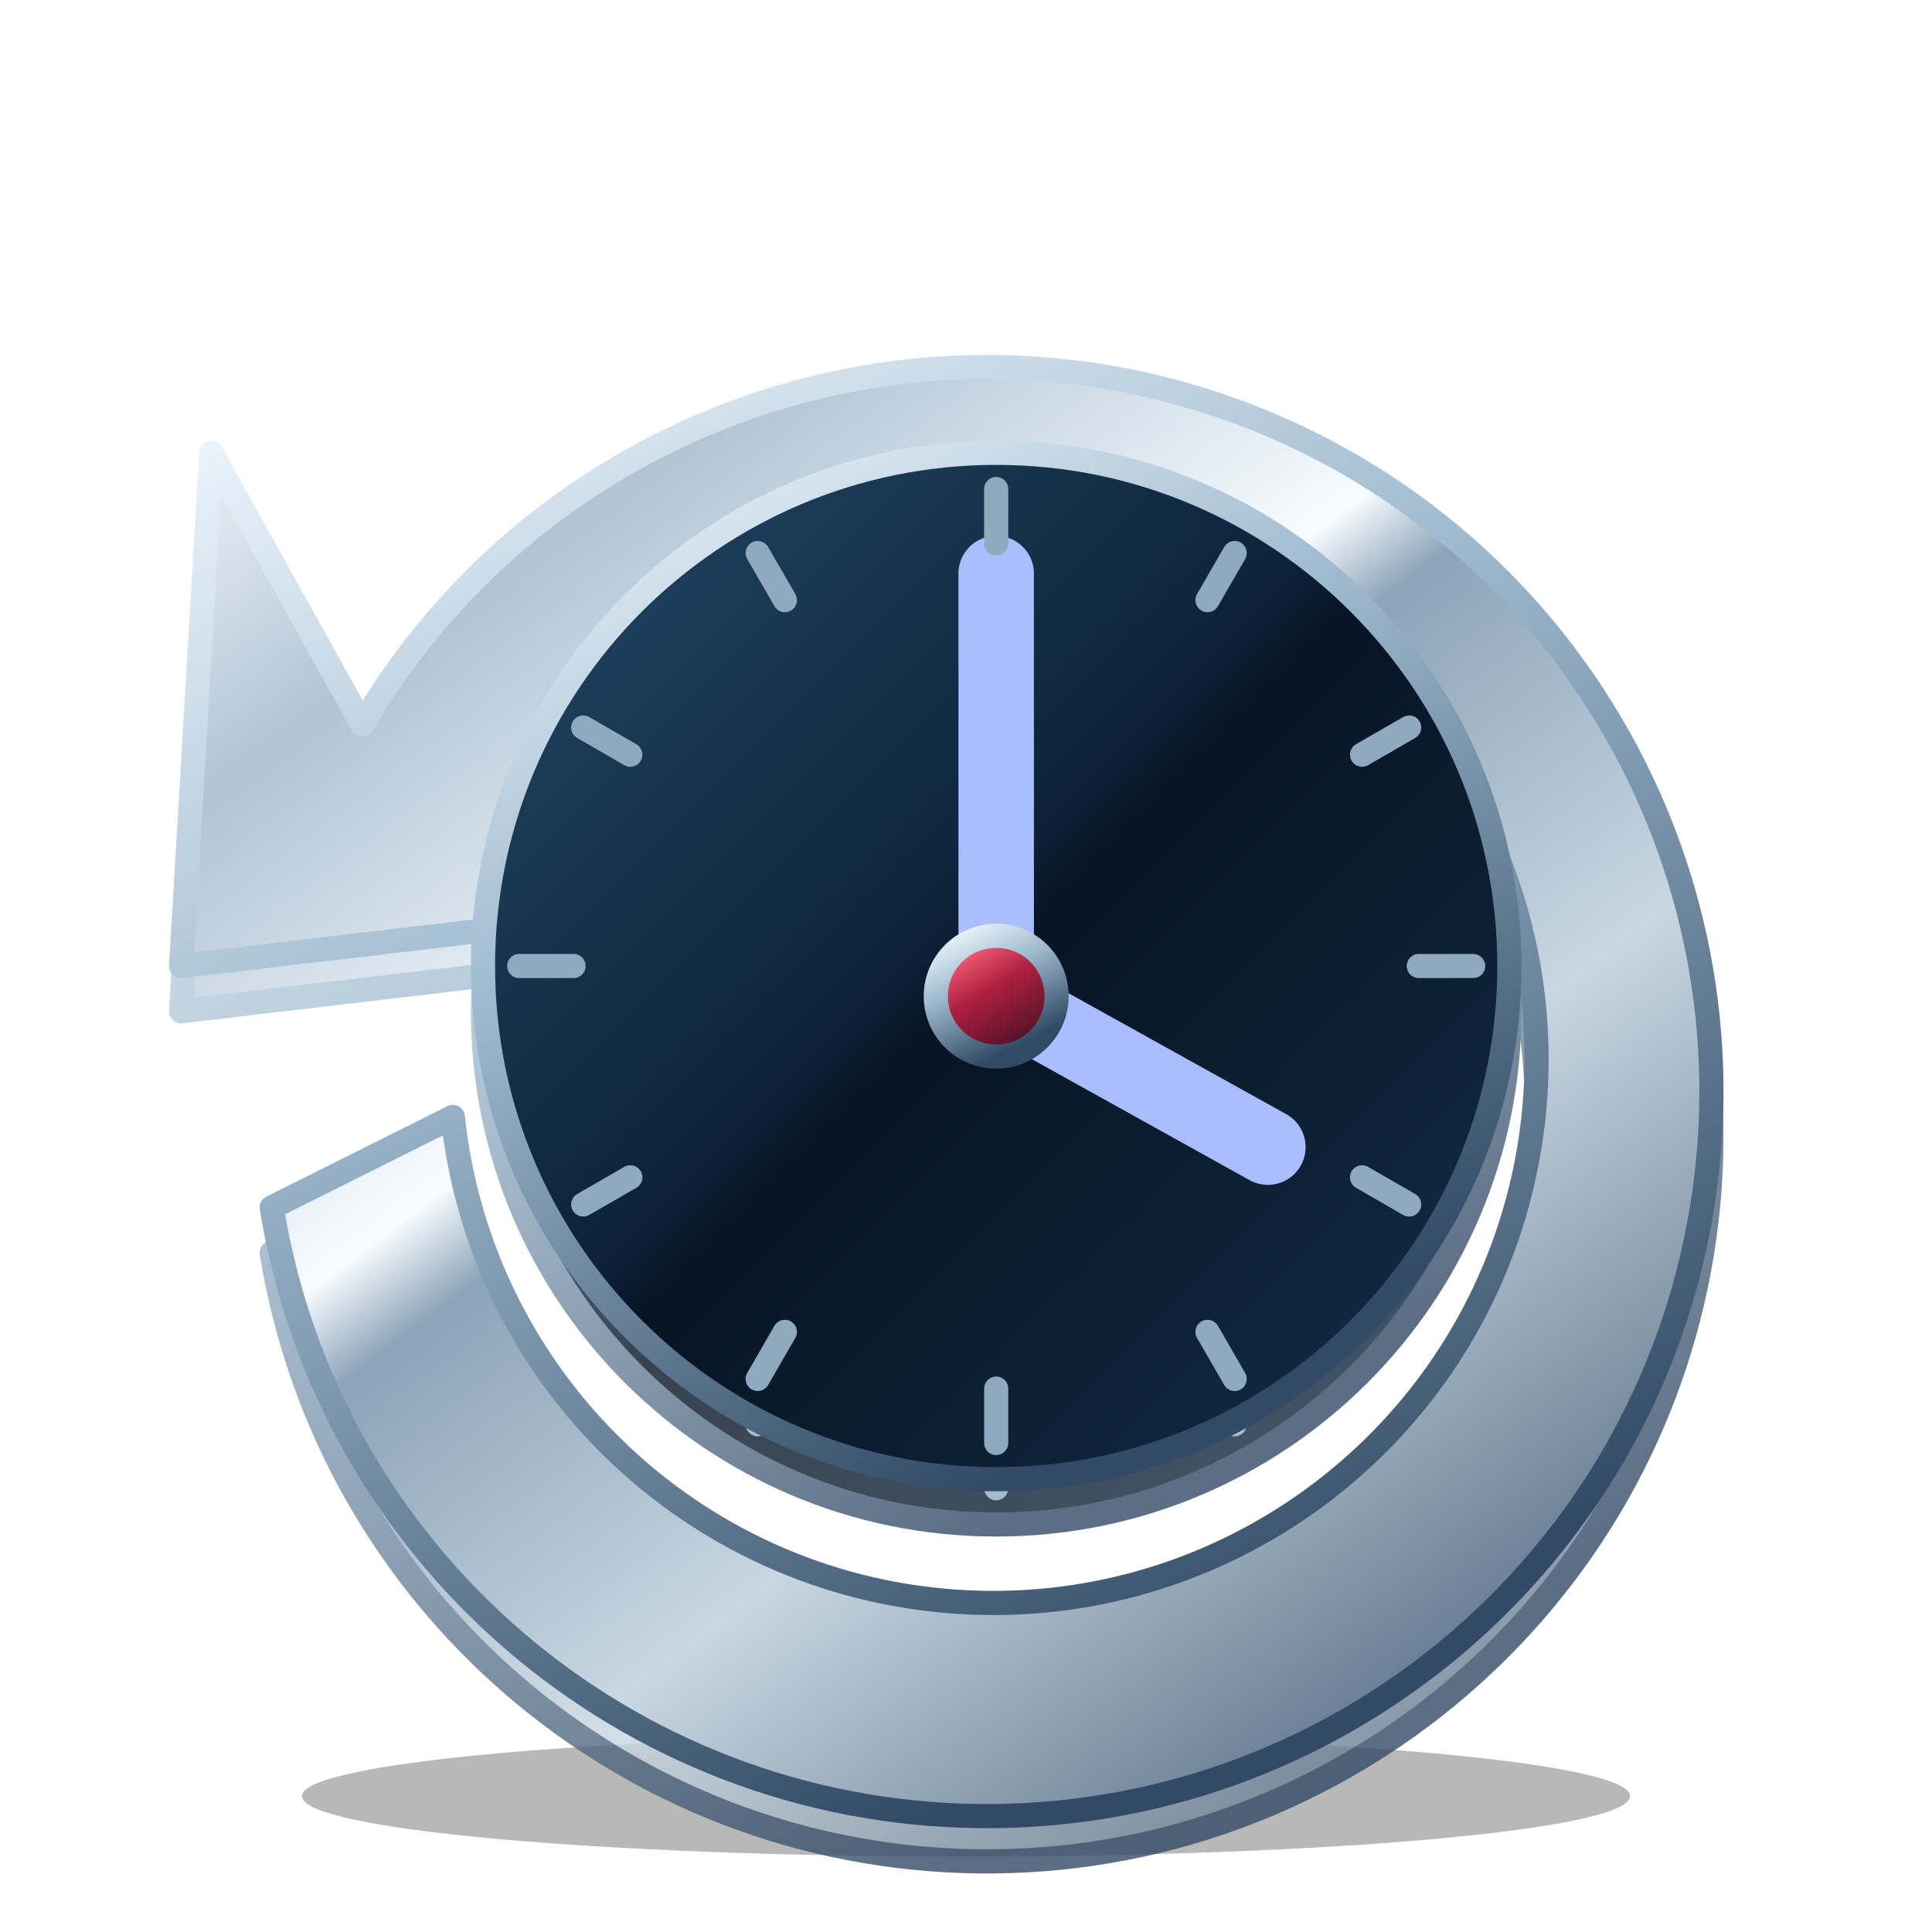
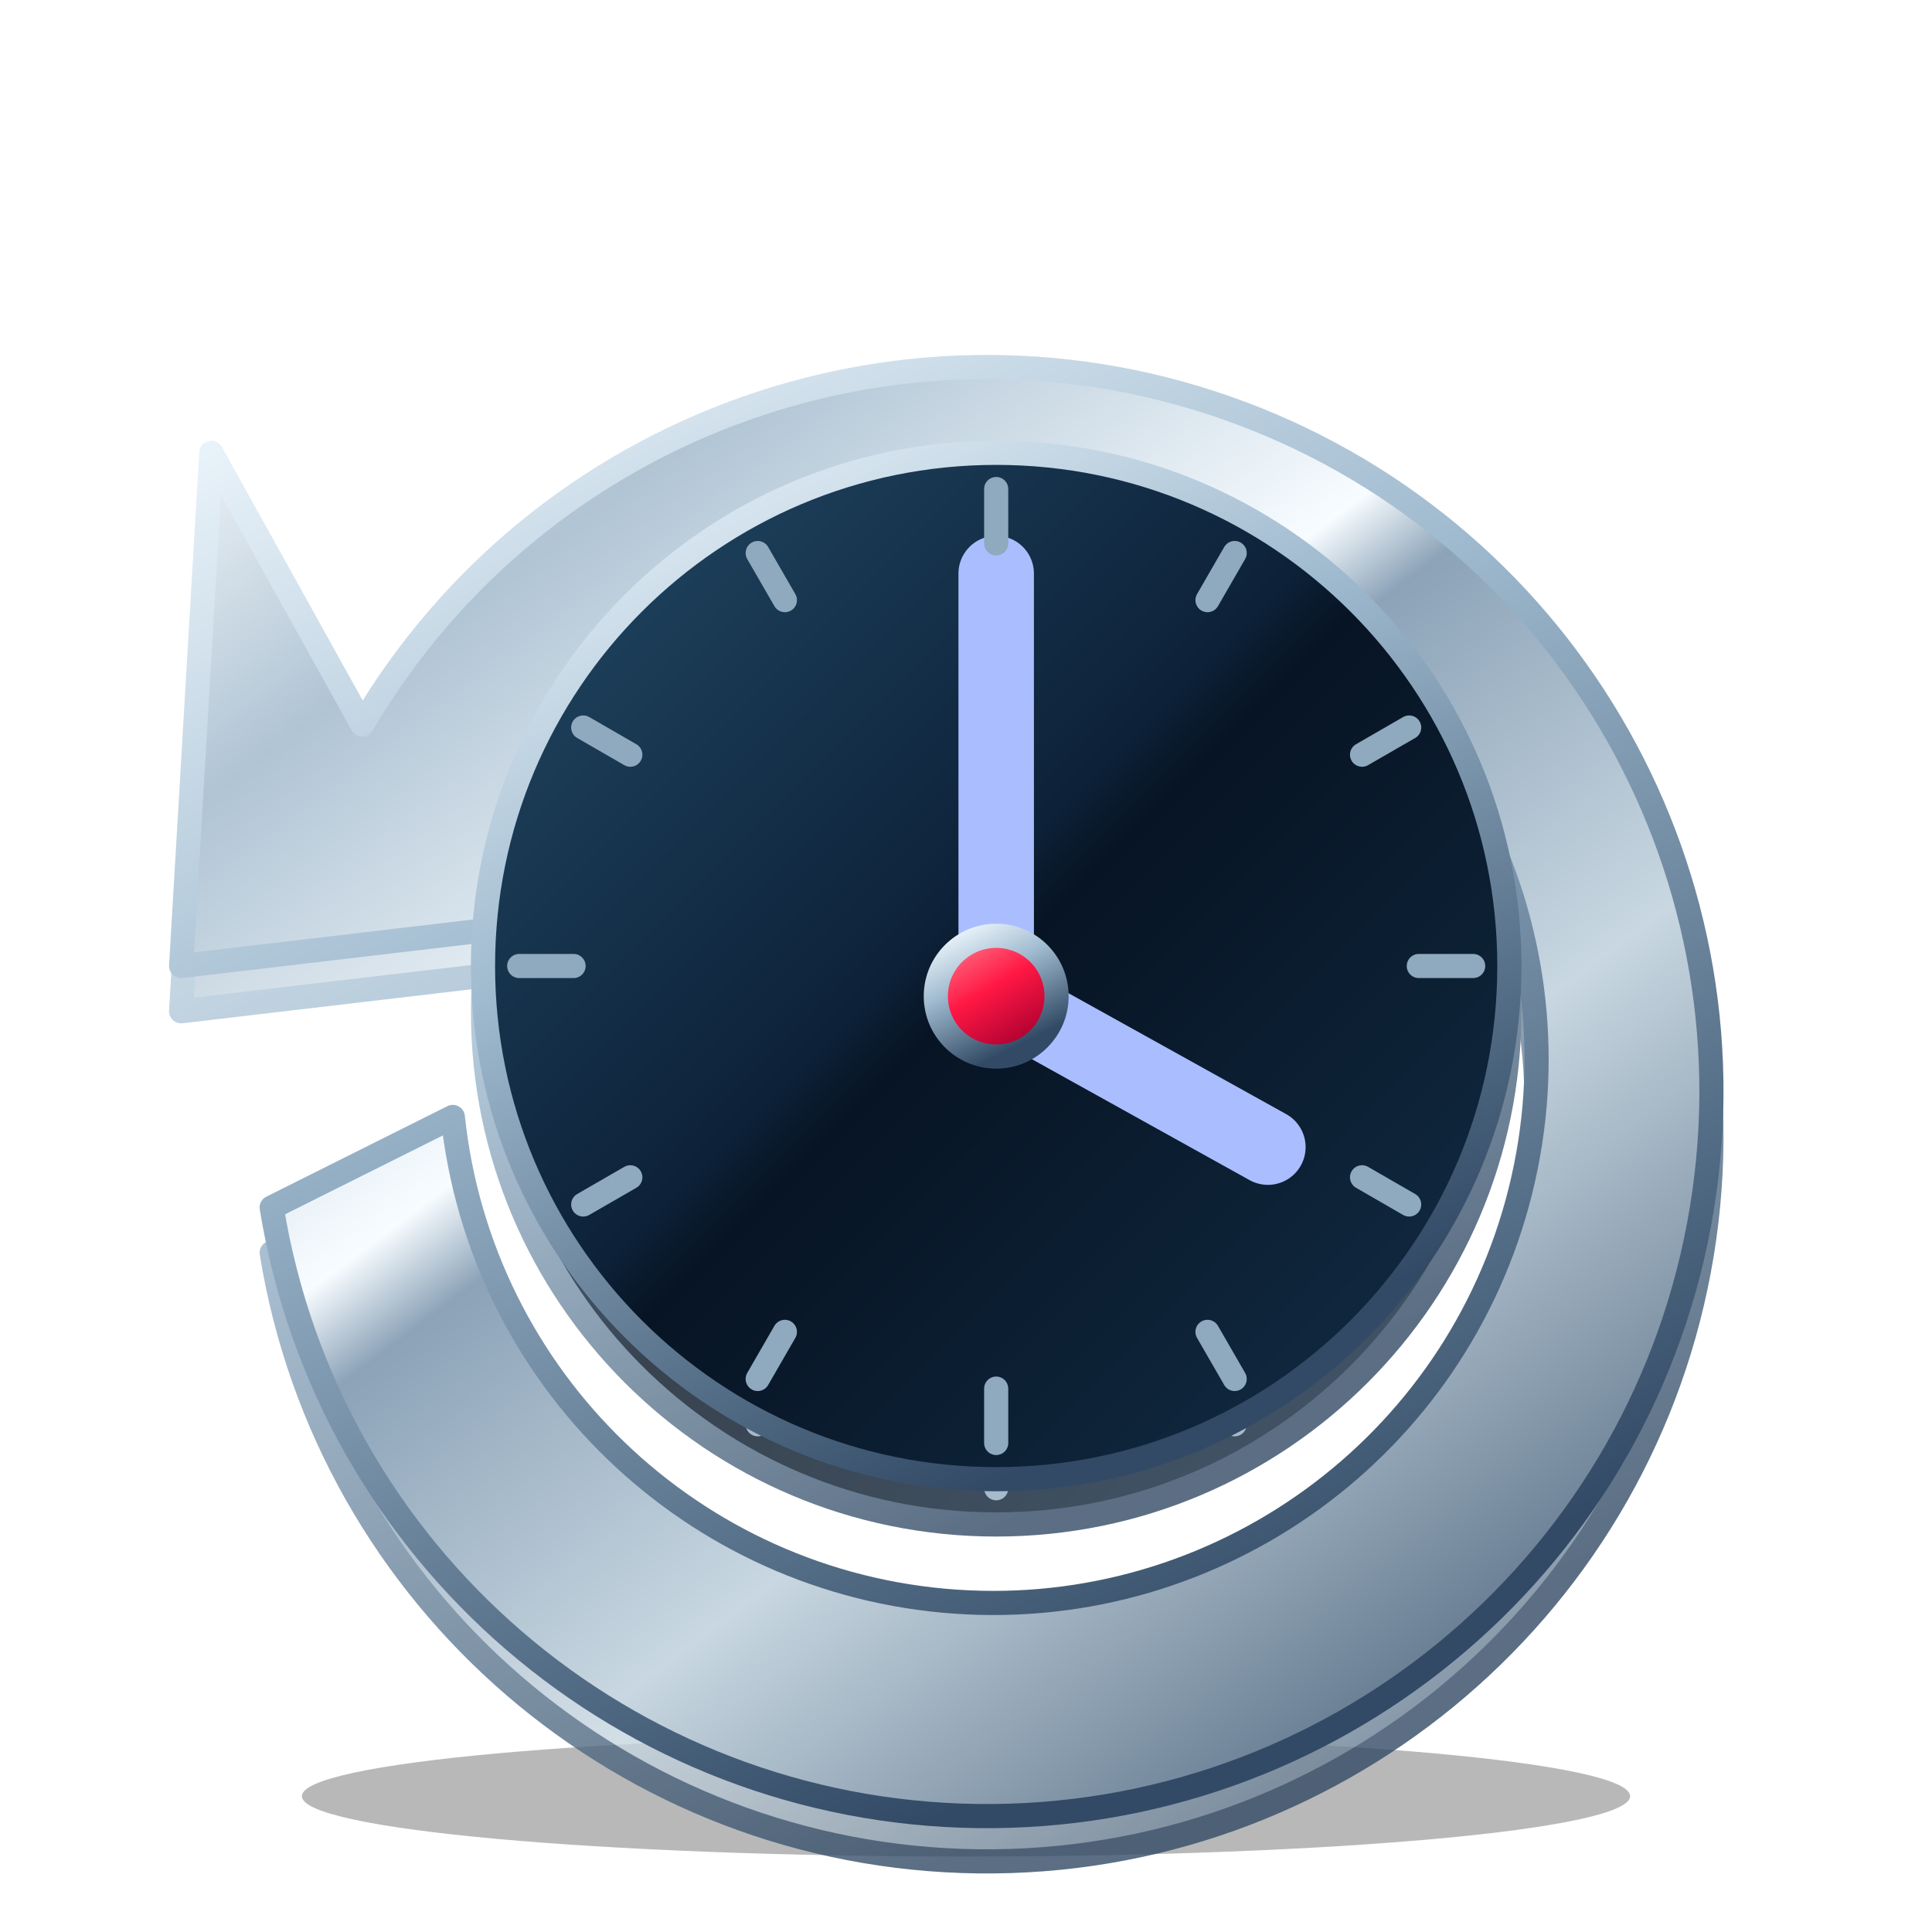
<svg xmlns="http://www.w3.org/2000/svg" width="64" height="64" viewBox="0 0 64 64">
  <defs>
    <linearGradient id="silver" x1="0" y1="0" x2=".8" y2="1">
      <stop stop-color="#FCFEFF" />
      <stop offset=".19" stop-color="#B0C4D4" />
      <stop offset=".43" stop-color="#F7FCFF" />
      <stop offset=".48" stop-color="#8CA3B8" />
      <stop offset=".7" stop-color="#C8D7E1" />
      <stop offset="1" stop-color="#536A82" />
    </linearGradient>
    <linearGradient id="edge" x2=".5" y2="1">
      <stop stop-color="#F2FAFF" />
      <stop offset=".44" stop-color="#9DB8CD" />
      <stop offset="1" stop-color="#324A65" />
    </linearGradient>
    <linearGradient id="blue" x1=".1" y1="0" x2=".8" y2="1">
      <stop stop-color="#AAB8FF" />
      <stop offset=".26" stop-color="#657EE6" />
      <stop offset=".5" stop-color="#344DAD" />
      <stop offset=".55" stop-color="#203578" />
      <stop offset="1" stop-color="#101D43" />
    </linearGradient>
    <linearGradient id="red" x2=".6" y2="1">
-       <stop stop-color="#FFB9C3" />
-       <stop offset=".26" stop-color="#E9536D" />
-       <stop offset=".52" stop-color="#AE203F" />
-       <stop offset="1" stop-color="#4C1126" />
+       <stop stop-color="#FFE2EA" />
+       <stop offset=".26" stop-color="#FF526E" />
+       <stop offset=".52" stop-color="#FF1744" />
+       <stop offset="1" stop-color="#A80030" />
    </linearGradient>
    <linearGradient id="glass" x2="1" y2="1">
      <stop stop-color="#244C69" />
      <stop offset=".45" stop-color="#0D2239" />
      <stop offset=".5" stop-color="#071424" />
      <stop offset="1" stop-color="#132F48" />
    </linearGradient>
    <linearGradient id="green" x2=".5" y2="1">
-       <stop stop-color="#AEEDD9" />
-       <stop offset=".5" stop-color="#399E85" />
-       <stop offset="1" stop-color="#123E38" />
+       <stop stop-color="#E0FFEC" />
+       <stop offset=".5" stop-color="#39FF14" />
+       <stop offset="1" stop-color="#078B28" />
    </linearGradient>
    <linearGradient id="amber" x2=".5" y2="1">
      <stop stop-color="#FFF3C7" />
      <stop offset=".4" stop-color="#D7A34A" />
      <stop offset="1" stop-color="#75511D" />
    </linearGradient>
  </defs>
  <ellipse cx="32" cy="59.5" rx="22" ry="2" fill="#000" opacity=".28" />
  <g transform="translate(0 1.5)" opacity=".8">
    <path d="M12 24A24 24 0 1 1 9 40L15 37A18 18 0 1 0 18 25L23 30 6 32 7 15Z" fill="url(#silver)" stroke="url(#edge)" stroke-width="0.8" stroke-linejoin="round" />
    <circle cx="33" cy="32" r="17" fill="url(#glass)" stroke="url(#edge)" stroke-width="0.8" />
    <path d="M33 19v14l9 5" fill="none" stroke="#AABEFF" stroke-width="2.5" opacity="1" stroke-linecap="round" stroke-linejoin="round" />
    <circle cx="33" cy="33" r="2" fill="url(#red)" stroke="url(#edge)" stroke-width="0.8" />
    <path d="M33.00 18.00l0.00 -1.80" fill="none" stroke="#8FA9BE" stroke-width="0.8" opacity="1" stroke-linecap="round" stroke-linejoin="round" />
    <path d="M40.00 19.88l0.90 -1.56" fill="none" stroke="#8FA9BE" stroke-width="0.8" opacity="1" stroke-linecap="round" stroke-linejoin="round" />
    <path d="M45.12 25.00l1.56 -0.90" fill="none" stroke="#8FA9BE" stroke-width="0.8" opacity="1" stroke-linecap="round" stroke-linejoin="round" />
    <path d="M47.00 32.00l1.80 -0.00" fill="none" stroke="#8FA9BE" stroke-width="0.8" opacity="1" stroke-linecap="round" stroke-linejoin="round" />
    <path d="M45.12 39.00l1.56 0.90" fill="none" stroke="#8FA9BE" stroke-width="0.8" opacity="1" stroke-linecap="round" stroke-linejoin="round" />
    <path d="M40.00 44.12l0.90 1.56" fill="none" stroke="#8FA9BE" stroke-width="0.8" opacity="1" stroke-linecap="round" stroke-linejoin="round" />
    <path d="M33.00 46.00l0.00 1.80" fill="none" stroke="#8FA9BE" stroke-width="0.8" opacity="1" stroke-linecap="round" stroke-linejoin="round" />
    <path d="M26.00 44.12l-0.90 1.56" fill="none" stroke="#8FA9BE" stroke-width="0.8" opacity="1" stroke-linecap="round" stroke-linejoin="round" />
    <path d="M20.88 39.00l-1.56 0.90" fill="none" stroke="#8FA9BE" stroke-width="0.8" opacity="1" stroke-linecap="round" stroke-linejoin="round" />
    <path d="M19.00 32.00l-1.80 0.00" fill="none" stroke="#8FA9BE" stroke-width="0.8" opacity="1" stroke-linecap="round" stroke-linejoin="round" />
    <path d="M20.88 25.00l-1.56 -0.90" fill="none" stroke="#8FA9BE" stroke-width="0.8" opacity="1" stroke-linecap="round" stroke-linejoin="round" />
    <path d="M26.00 19.88l-0.90 -1.56" fill="none" stroke="#8FA9BE" stroke-width="0.8" opacity="1" stroke-linecap="round" stroke-linejoin="round" />
  </g>
  <g>
    <path d="M12 24A24 24 0 1 1 9 40L15 37A18 18 0 1 0 18 25L23 30 6 32 7 15Z" fill="url(#silver)" stroke="url(#edge)" stroke-width="0.8" stroke-linejoin="round" />
    <circle cx="33" cy="32" r="17" fill="url(#glass)" stroke="url(#edge)" stroke-width="0.8" />
    <path d="M33 19v14l9 5" fill="none" stroke="#AABEFF" stroke-width="2.5" opacity="1" stroke-linecap="round" stroke-linejoin="round" />
    <circle cx="33" cy="33" r="2" fill="url(#red)" stroke="url(#edge)" stroke-width="0.8" />
    <path d="M33.00 18.00l0.00 -1.80" fill="none" stroke="#8FA9BE" stroke-width="0.8" opacity="1" stroke-linecap="round" stroke-linejoin="round" />
    <path d="M40.00 19.88l0.90 -1.56" fill="none" stroke="#8FA9BE" stroke-width="0.8" opacity="1" stroke-linecap="round" stroke-linejoin="round" />
    <path d="M45.12 25.00l1.56 -0.90" fill="none" stroke="#8FA9BE" stroke-width="0.8" opacity="1" stroke-linecap="round" stroke-linejoin="round" />
    <path d="M47.00 32.00l1.80 -0.00" fill="none" stroke="#8FA9BE" stroke-width="0.8" opacity="1" stroke-linecap="round" stroke-linejoin="round" />
    <path d="M45.12 39.00l1.56 0.90" fill="none" stroke="#8FA9BE" stroke-width="0.8" opacity="1" stroke-linecap="round" stroke-linejoin="round" />
    <path d="M40.00 44.12l0.90 1.56" fill="none" stroke="#8FA9BE" stroke-width="0.8" opacity="1" stroke-linecap="round" stroke-linejoin="round" />
    <path d="M33.00 46.00l0.00 1.80" fill="none" stroke="#8FA9BE" stroke-width="0.8" opacity="1" stroke-linecap="round" stroke-linejoin="round" />
    <path d="M26.00 44.12l-0.90 1.56" fill="none" stroke="#8FA9BE" stroke-width="0.8" opacity="1" stroke-linecap="round" stroke-linejoin="round" />
    <path d="M20.88 39.00l-1.56 0.90" fill="none" stroke="#8FA9BE" stroke-width="0.8" opacity="1" stroke-linecap="round" stroke-linejoin="round" />
    <path d="M19.00 32.00l-1.80 0.00" fill="none" stroke="#8FA9BE" stroke-width="0.8" opacity="1" stroke-linecap="round" stroke-linejoin="round" />
    <path d="M20.88 25.00l-1.56 -0.90" fill="none" stroke="#8FA9BE" stroke-width="0.8" opacity="1" stroke-linecap="round" stroke-linejoin="round" />
    <path d="M26.00 19.88l-0.90 -1.56" fill="none" stroke="#8FA9BE" stroke-width="0.8" opacity="1" stroke-linecap="round" stroke-linejoin="round" />
  </g>
</svg>
